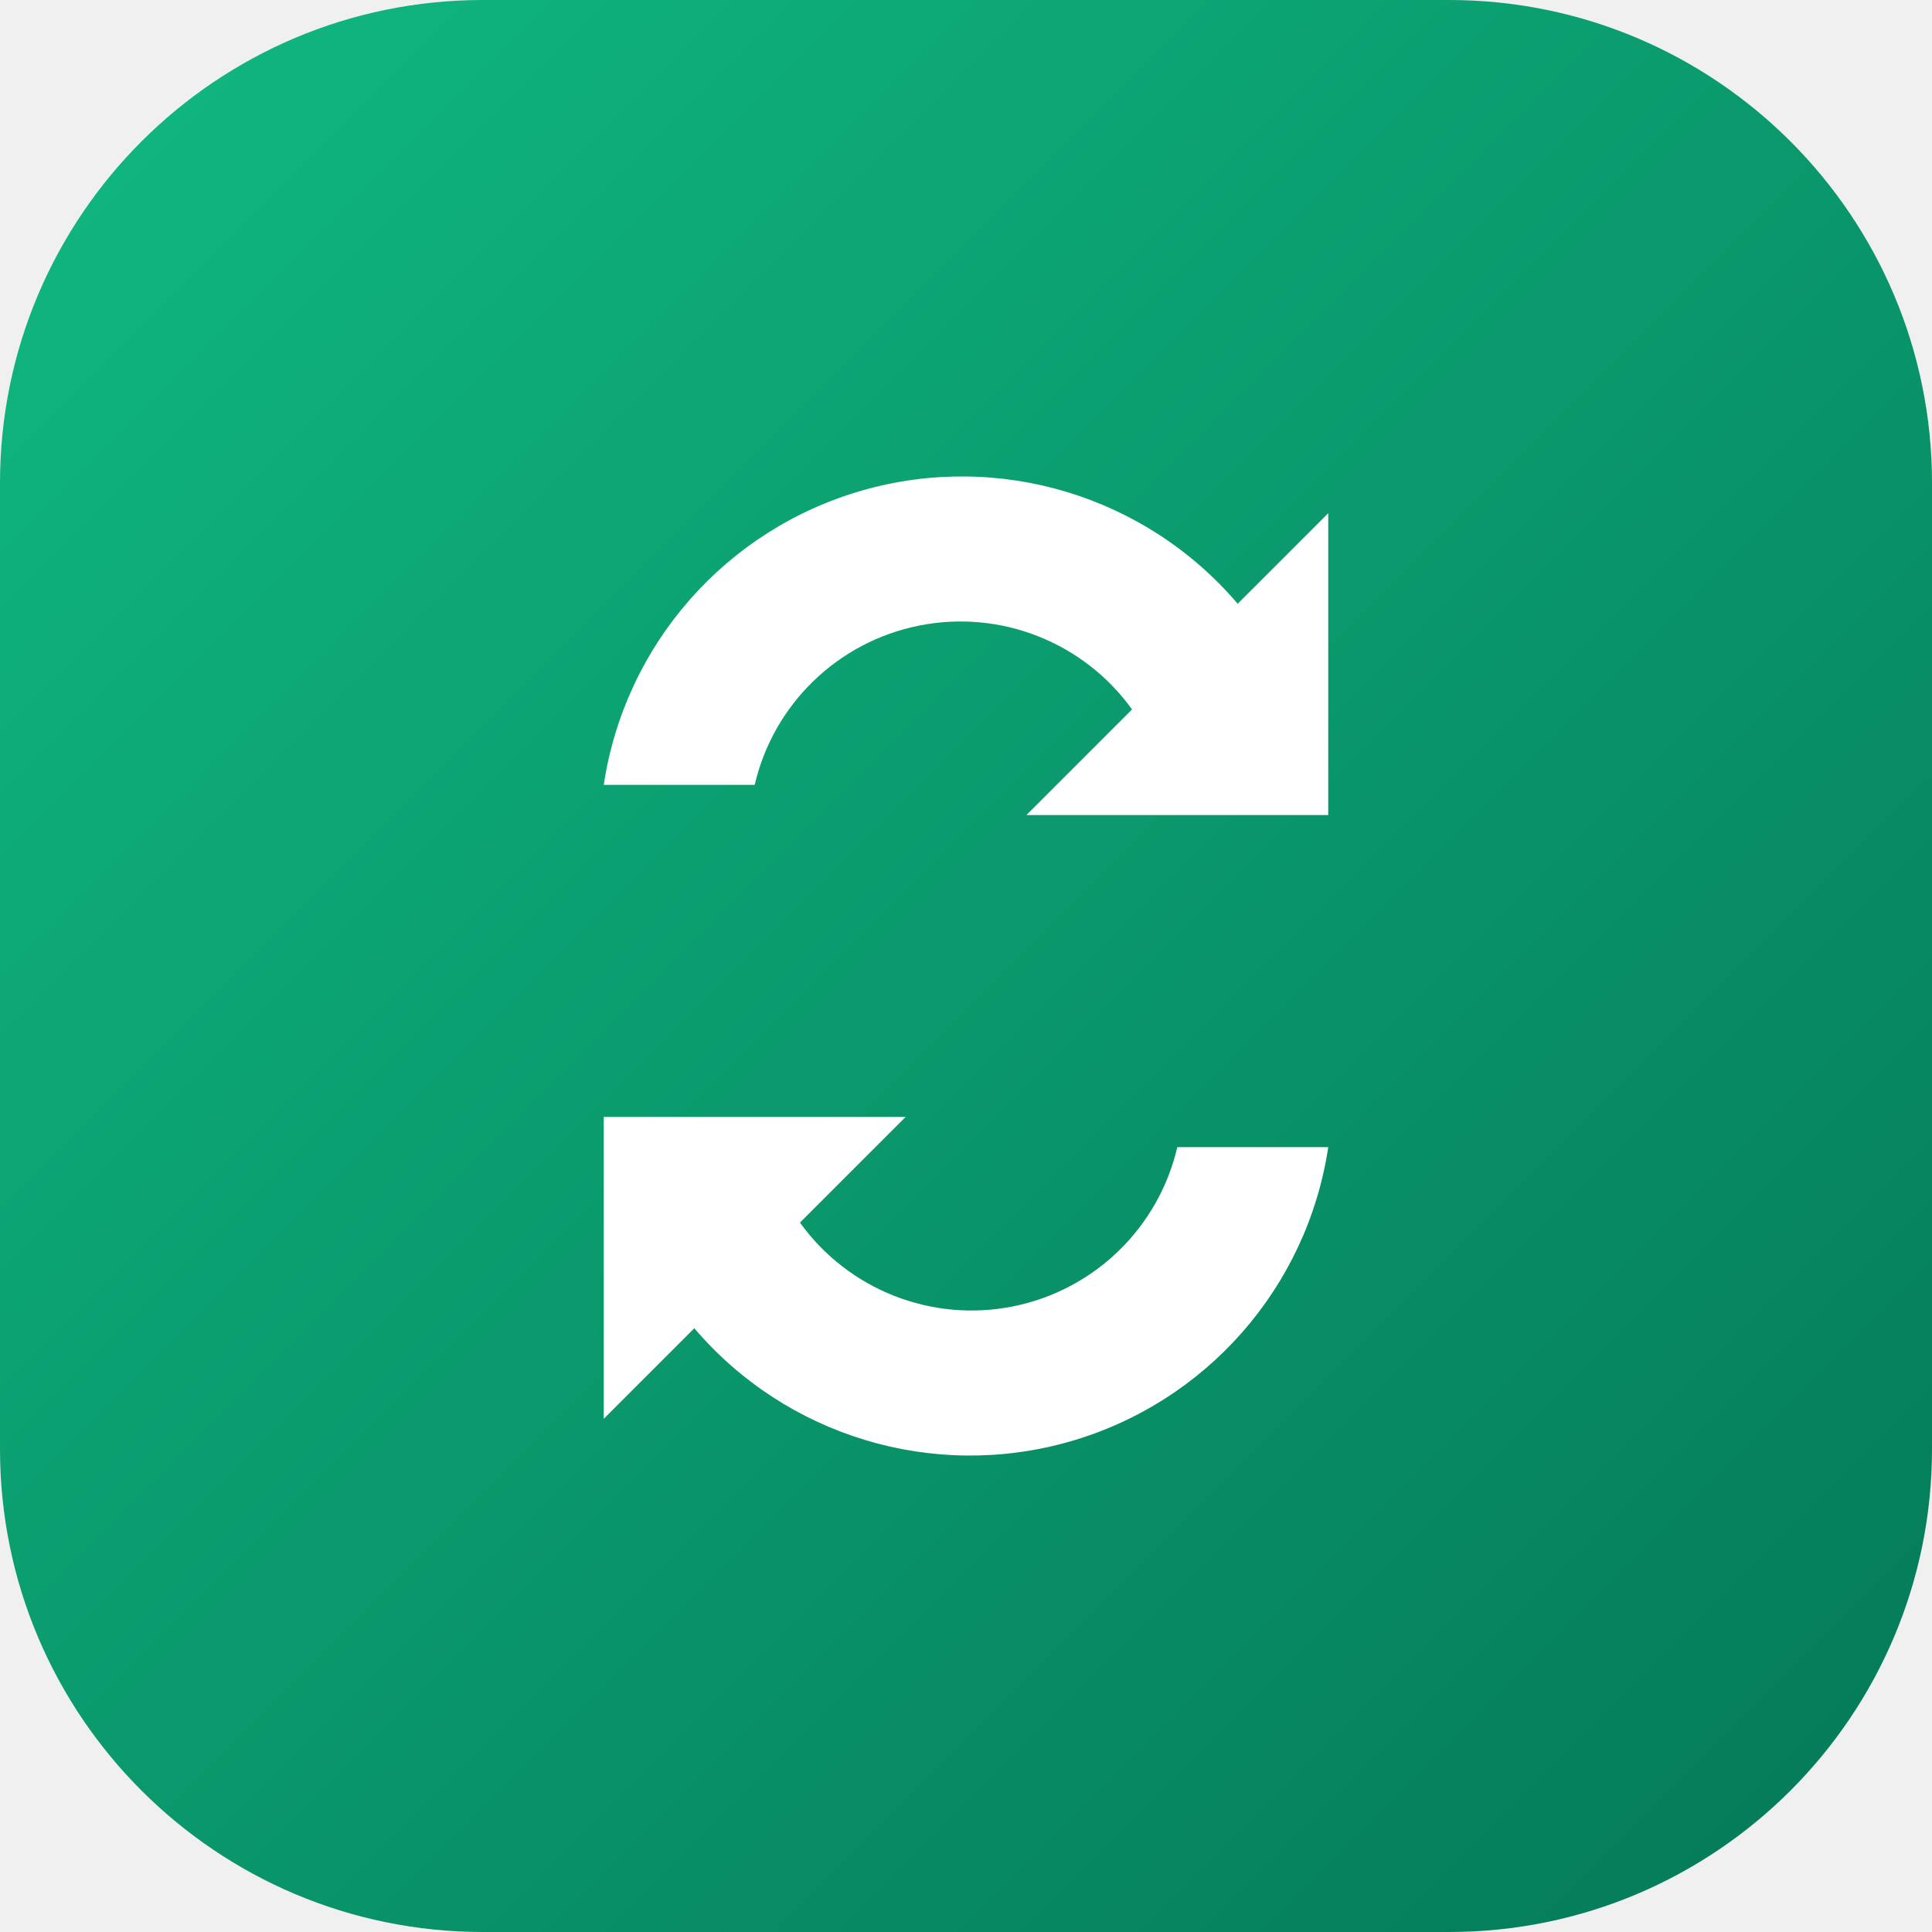
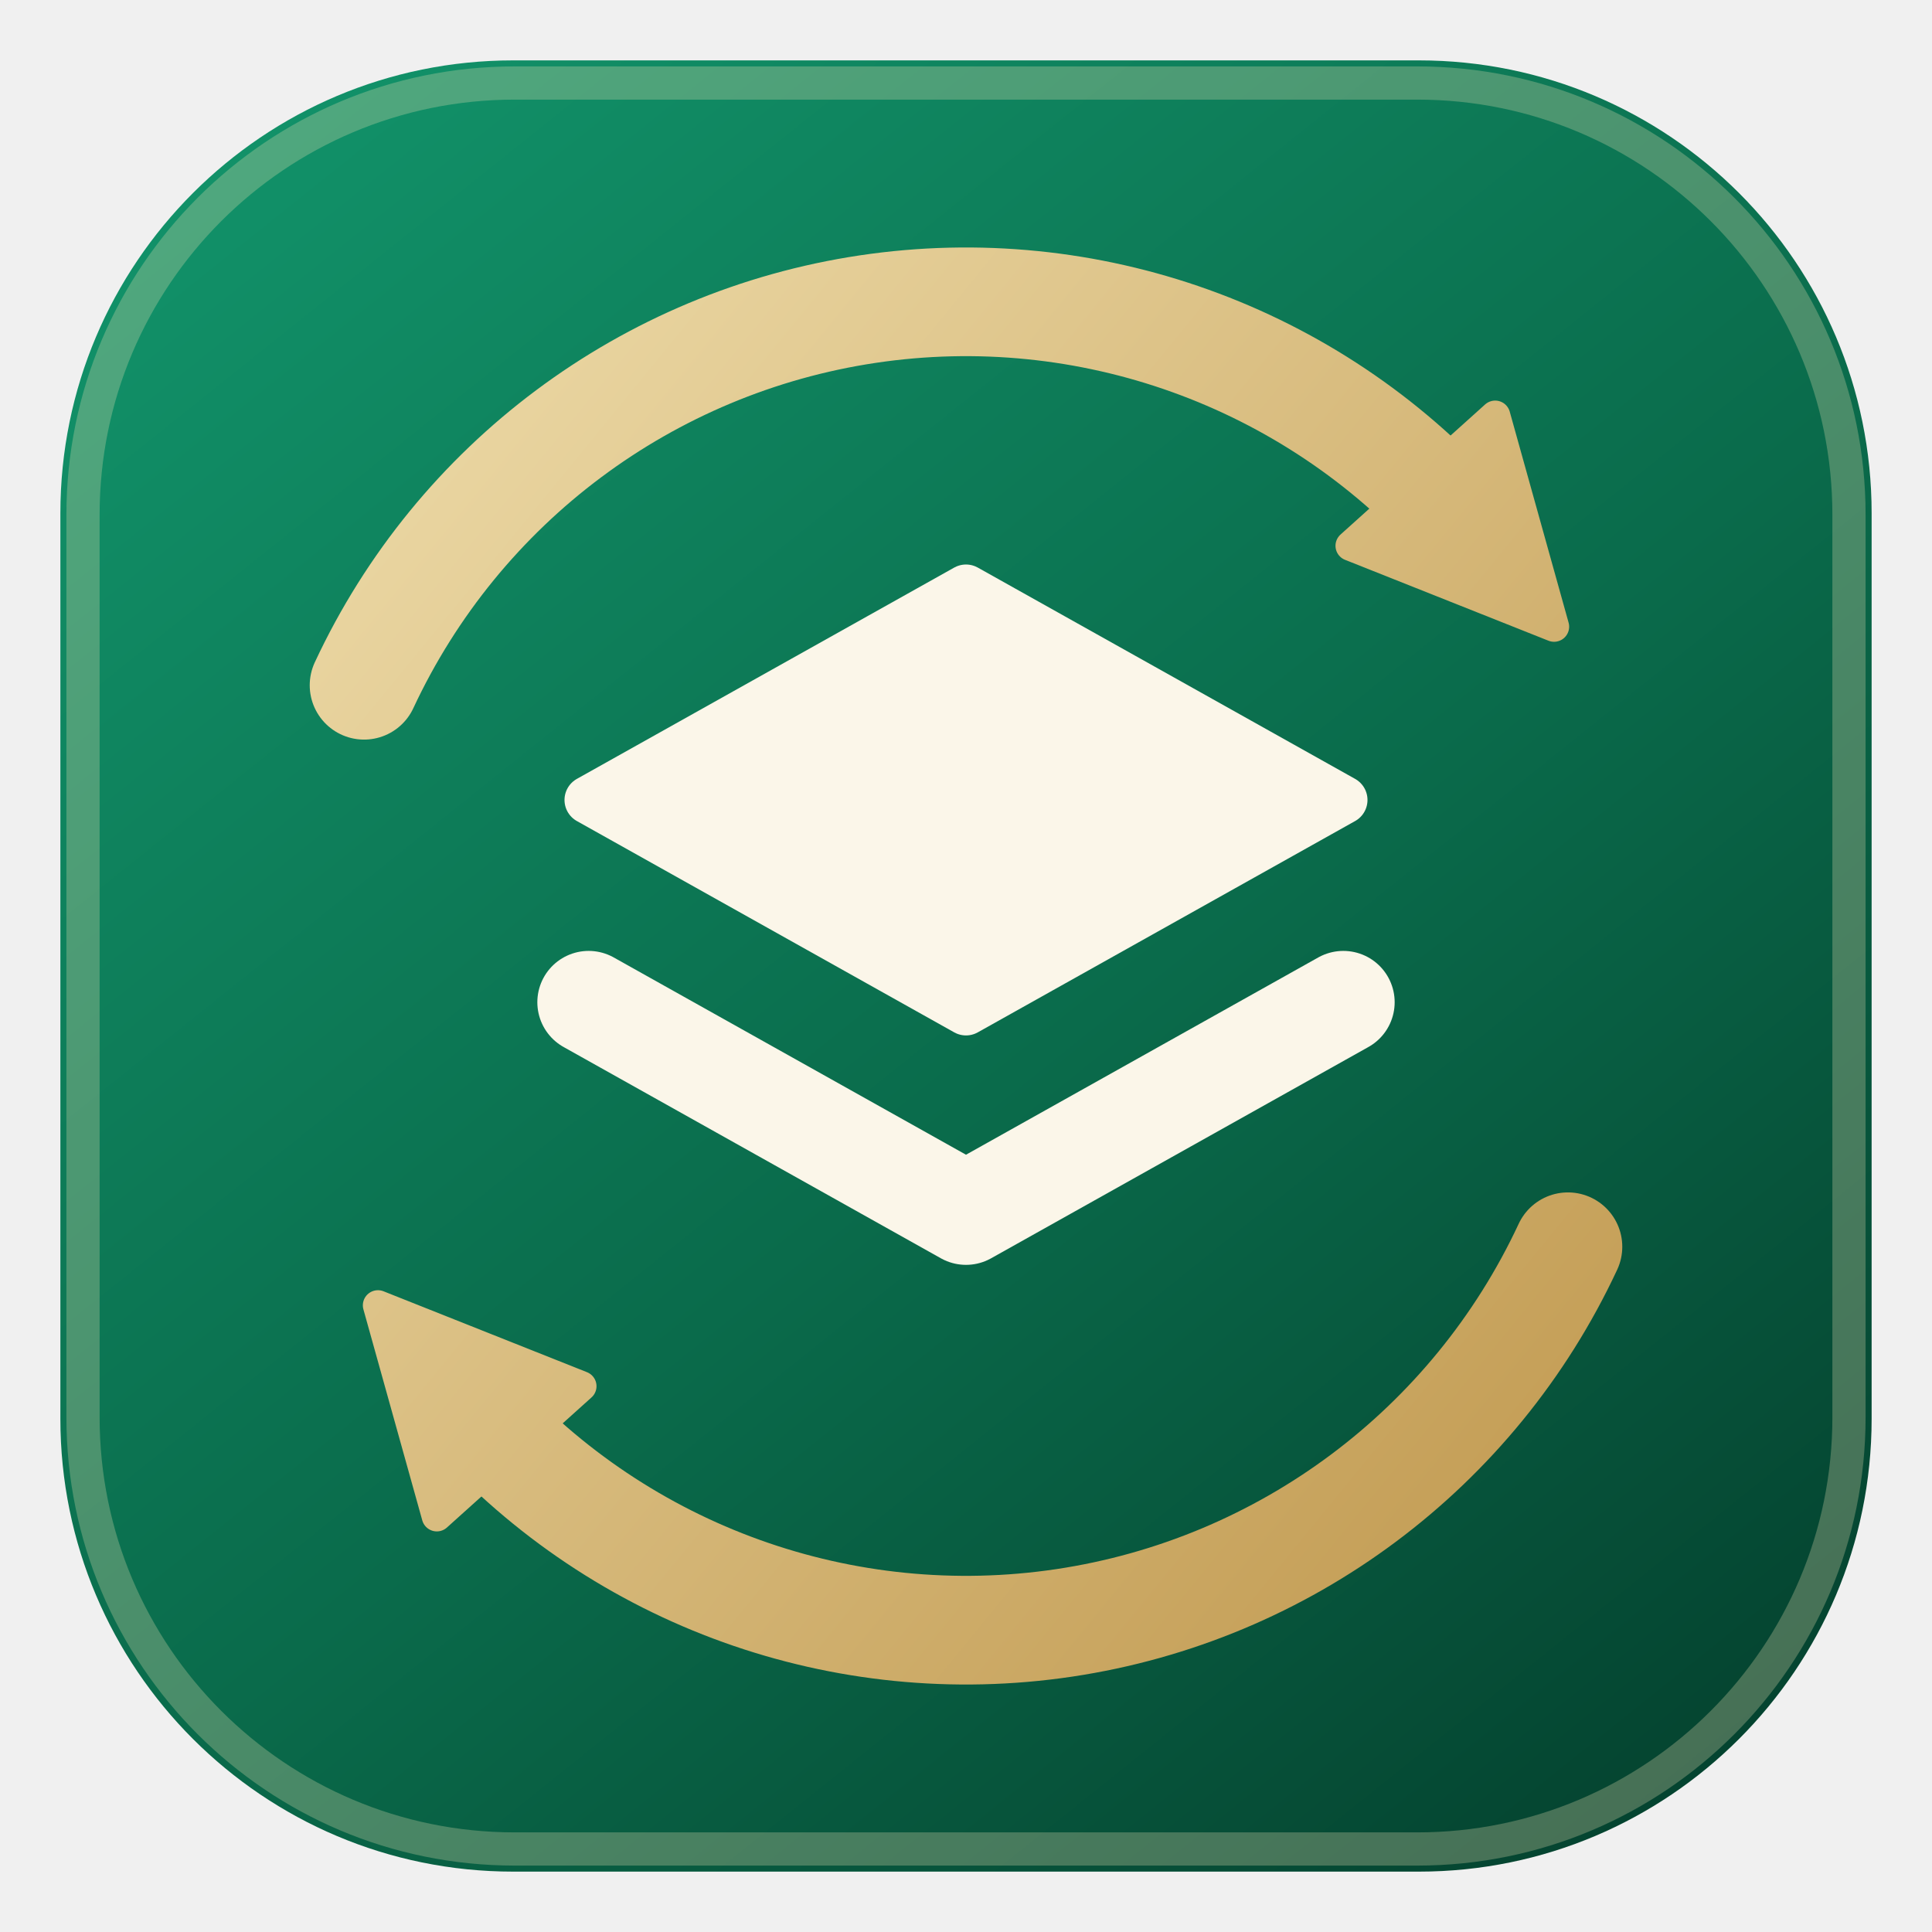
- <svg xmlns="http://www.w3.org/2000/svg" viewBox="0 0 64 64">
+ <svg xmlns="http://www.w3.org/2000/svg" viewBox="0 0 64 64" width="64" height="64">
  <defs>
-     <linearGradient id="g" x1="0" y1="0" x2="1" y2="1">
-       <stop offset="0" stop-color="#10b981" />
-       <stop offset="1" stop-color="#047857" />
+     <linearGradient id="e" x1="8" y1="2" x2="56" y2="62" gradientUnits="userSpaceOnUse">
+       <stop offset="0" stop-color="#12936a" />
+       <stop offset=".55" stop-color="#0a6b4b" />
+       <stop offset="1" stop-color="#04412e" />
+     </linearGradient>
+     <linearGradient id="g" x1="10" y1="14" x2="54" y2="50" gradientUnits="userSpaceOnUse">
+       <stop offset="0" stop-color="#ecd9a6" />
+       <stop offset="1" stop-color="#c29b52" />
    </linearGradient>
  </defs>
-   <rect width="64" height="64" rx="16" fill="url(#g)" />
-   <path d="M20 26a12 12 0 0 1 21-6l3-3v10h-10l3.5-3.5A7 7 0 0 0 25 26z M44 38a12 12 0 0 1-21 6l-3 3V37h10l-3.5 3.5A7 7 0 0 0 39 38z" fill="#fff" />
+   <rect x="2" y="2" width="60" height="60" rx="15" fill="url(#e)" />
+   <rect x="2.75" y="2.75" width="58.5" height="58.5" rx="14.3" fill="none" stroke="#f1e2b8" stroke-opacity=".28" stroke-width="1.1" />
+   <path d="M12.06 22.70A22 22 0 0 1 48.35 17.28M51.94 41.30A22 22 0 0 1 15.65 46.72" fill="none" stroke="url(#g)" stroke-width="3.6" stroke-linecap="round" />
+   <path d="M51.48 20.76L49.53 13.77L44.74 18.08ZM12.52 43.24L14.47 50.23L19.26 45.92Z" fill="url(#g)" stroke="url(#g)" stroke-width="1" stroke-linejoin="round" />
+   <path d="M32 19.5L44.5 26.5L32 33.5L19.5 26.5Z" fill="#fbf6e9" stroke="#fbf6e9" stroke-width="1.6" stroke-linejoin="round" />
+   <path d="M19.5 33.2L32 40.2L44.5 33.2" fill="none" stroke="#fbf6e9" stroke-width="3.4" stroke-linecap="round" stroke-linejoin="round" />
</svg>
